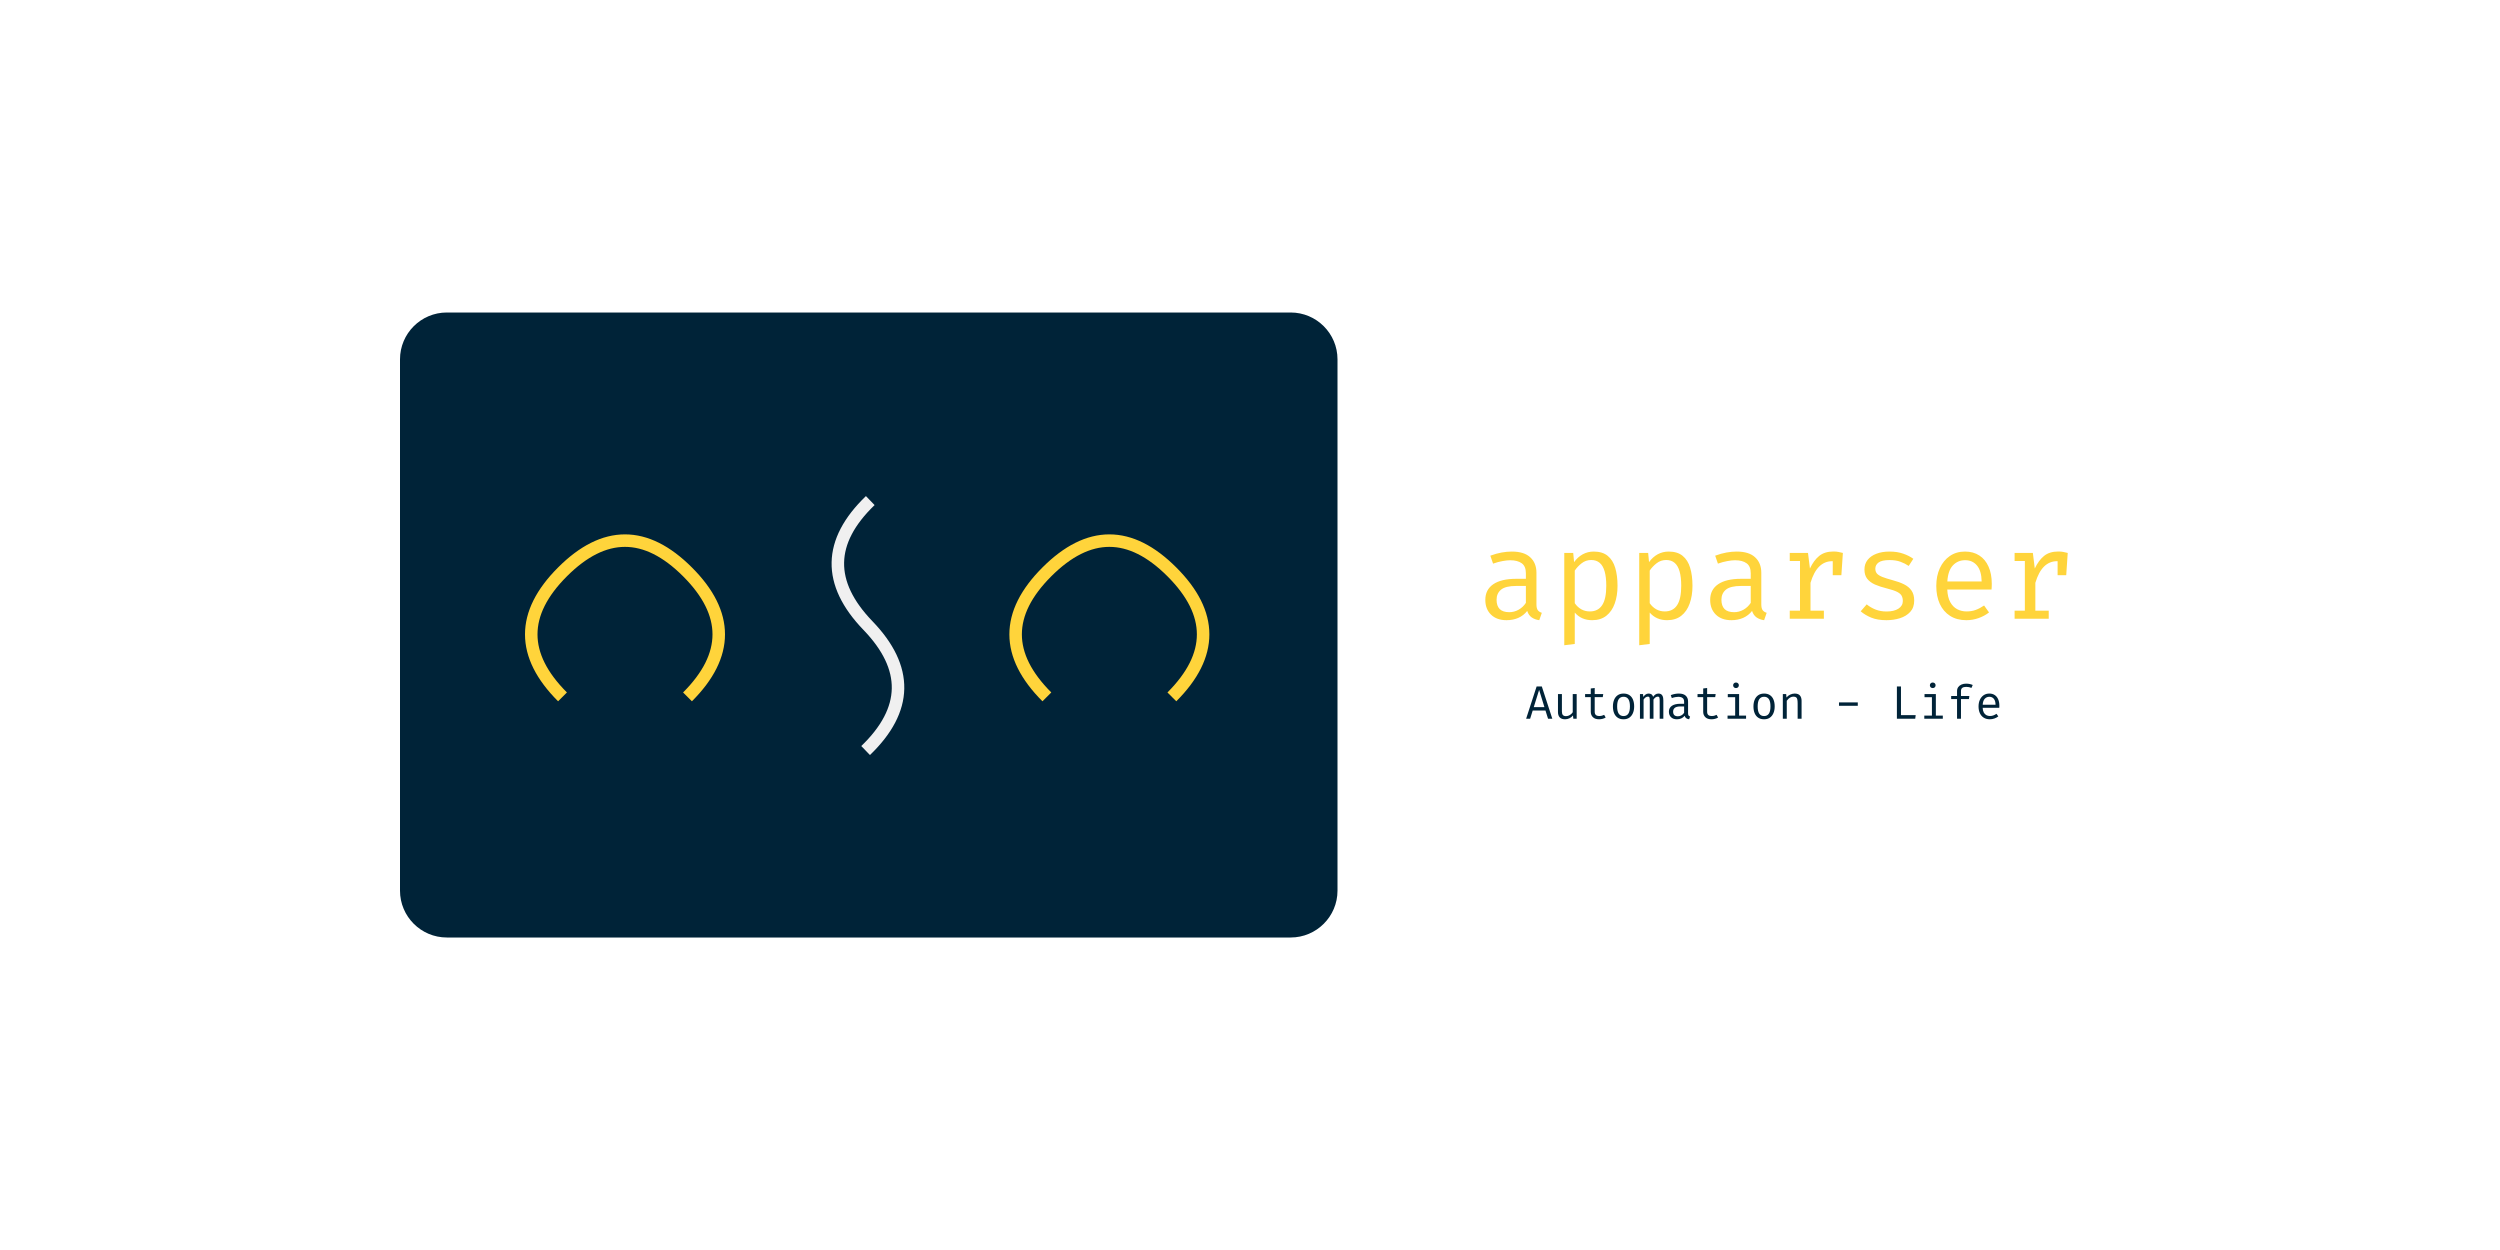
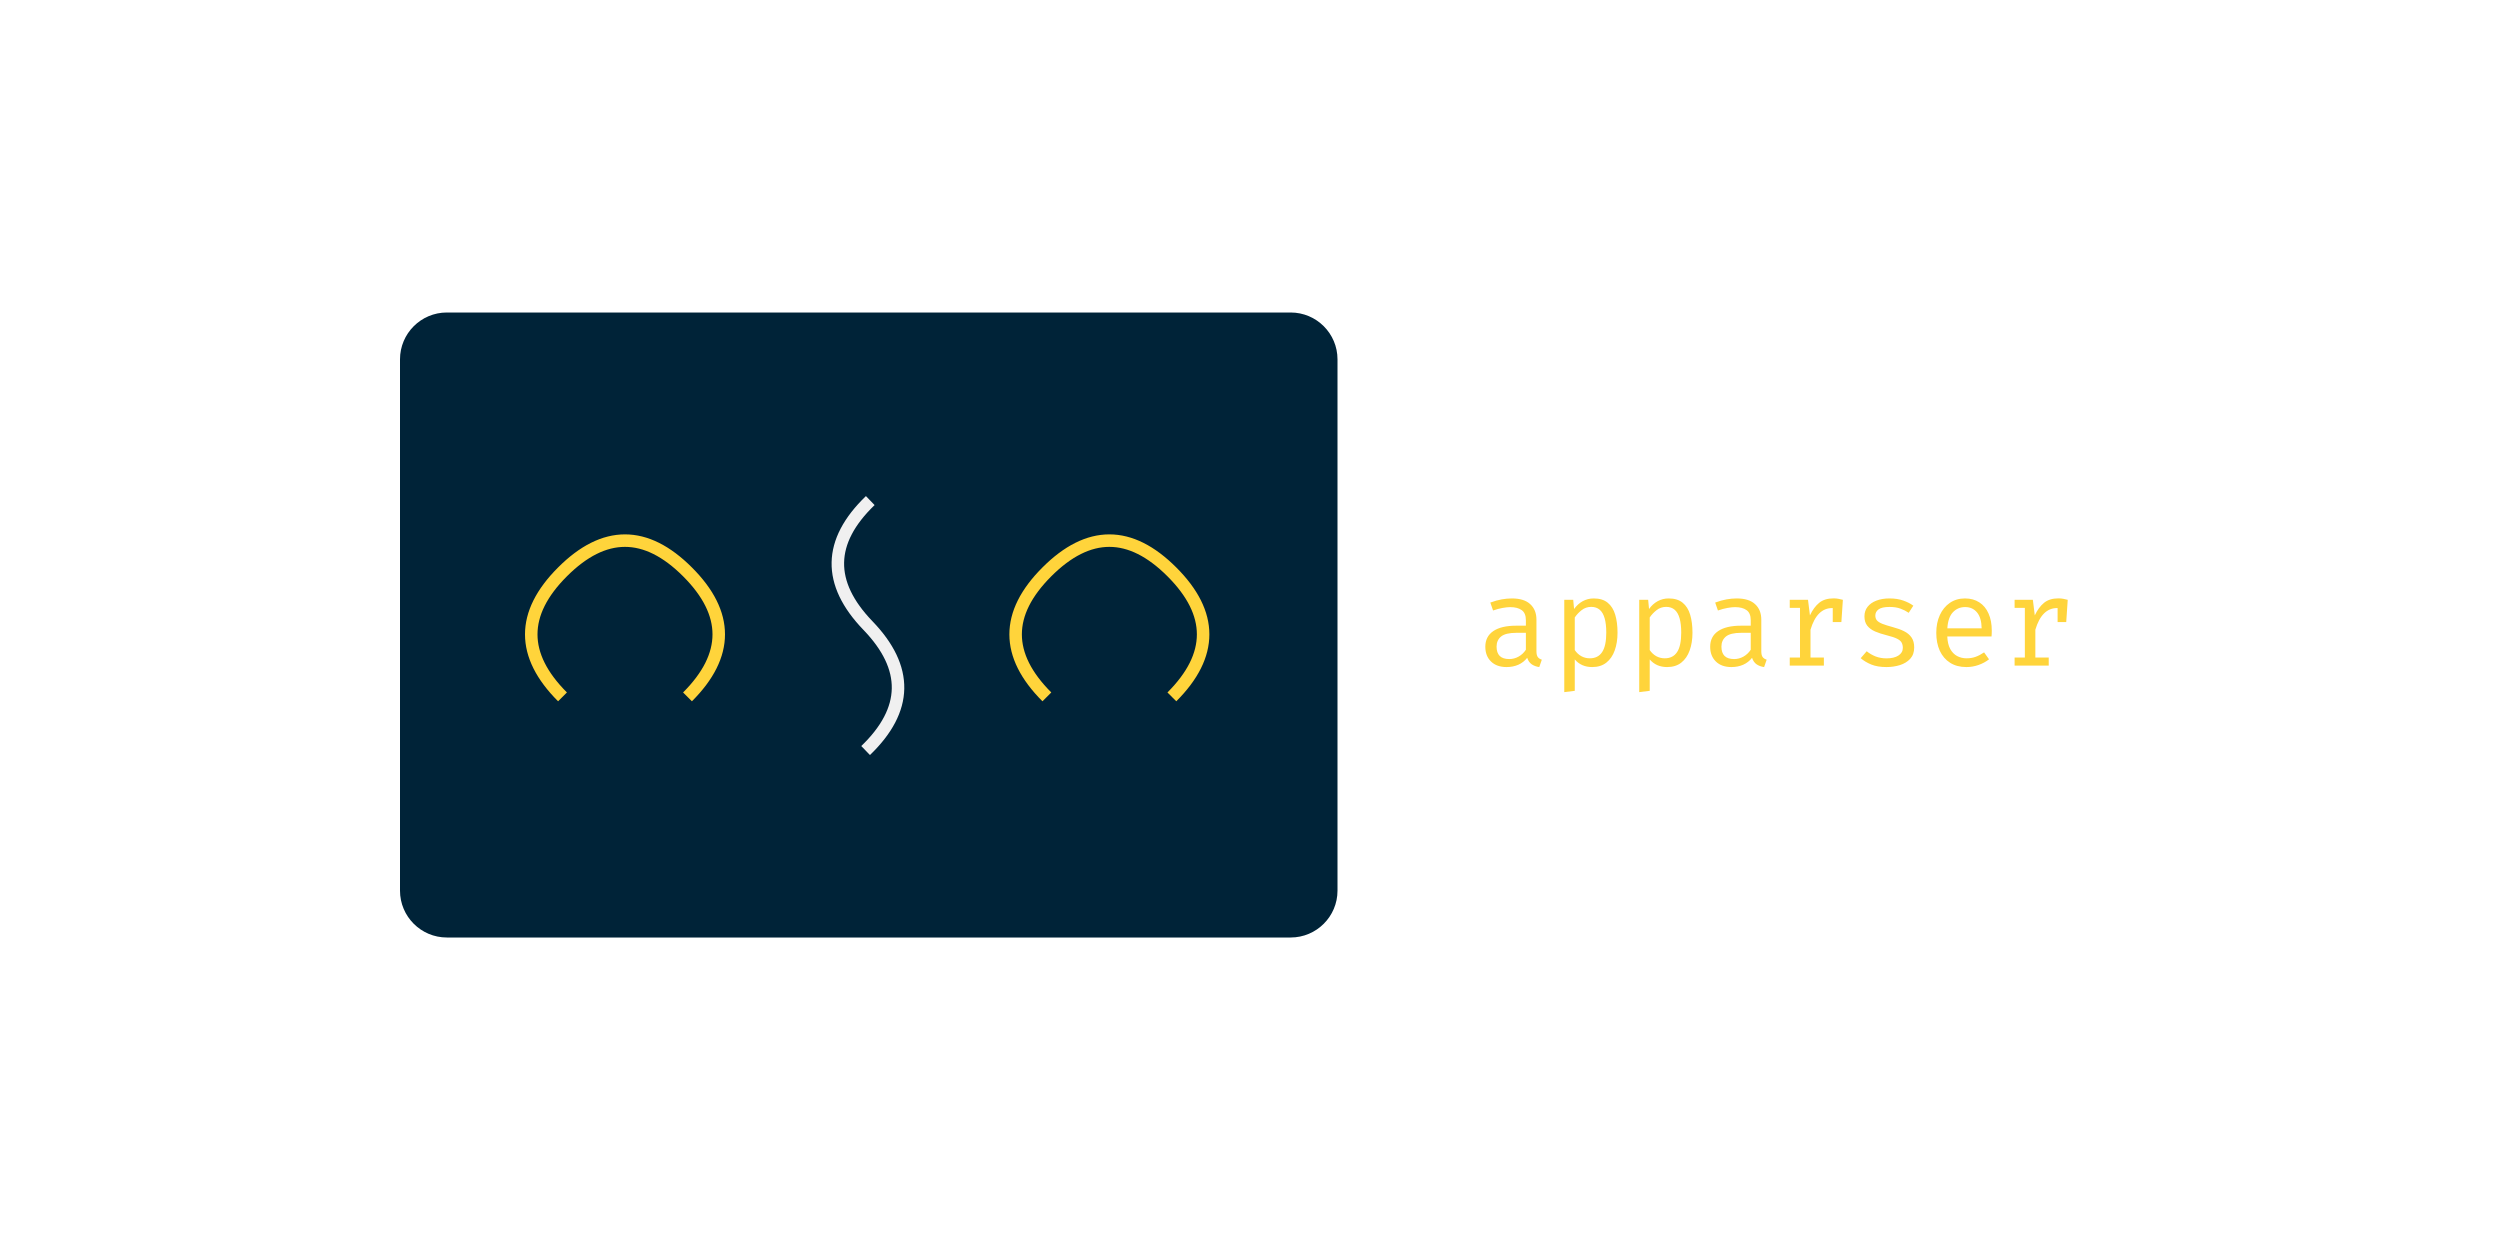
<svg xmlns="http://www.w3.org/2000/svg" width="800" height="400" viewBox="0 0 800 400" fill="none">
  <path d="M413 100H143C134.716 100 128 106.716 128 115V285C128 293.284 134.716 300 143 300H413C421.284 300 428 293.284 428 285V115C428 106.716 421.284 100 413 100Z" fill="#002338" />
  <path d="M180 223C166.667 209.667 166.667 196.333 180 183C193.333 169.667 206.667 169.667 220 183C233.333 196.333 233.333 209.667 220 223" stroke="#FFD43B" stroke-width="4" />
  <path d="M335 223C321.667 209.667 321.667 196.333 335 183C348.333 169.667 361.667 169.667 375 183C388.333 196.333 388.333 209.667 375 223" stroke="#FFD43B" stroke-width="4" />
  <path d="M276.998 240.172C290.577 227.089 290.825 213.758 277.741 200.179C264.658 186.6 264.906 173.269 278.484 160.186" stroke="#F0F0F0" stroke-width="4" />
-   <path d="M491.663 193.4C491.663 194.24 491.803 194.853 492.083 195.24C492.363 195.627 492.796 195.913 493.383 196.1L492.562 198.46C491.656 198.34 490.863 198.053 490.183 197.6C489.503 197.133 489.009 196.433 488.703 195.5C487.943 196.473 486.996 197.213 485.863 197.72C484.729 198.213 483.476 198.46 482.103 198.46C479.996 198.46 478.336 197.867 477.123 196.68C475.909 195.493 475.303 193.92 475.303 191.96C475.303 189.787 476.149 188.12 477.842 186.96C479.536 185.8 481.983 185.22 485.183 185.22H488.283V183.46C488.283 181.94 487.836 180.867 486.943 180.24C486.063 179.6 484.836 179.28 483.263 179.28C482.569 179.28 481.756 179.367 480.823 179.54C479.889 179.7 478.876 179.973 477.783 180.36L476.903 177.82C478.196 177.34 479.409 177 480.543 176.8C481.676 176.6 482.756 176.5 483.783 176.5C486.409 176.5 488.376 177.113 489.683 178.34C491.003 179.553 491.663 181.207 491.663 183.3V193.4ZM482.963 195.9C484.003 195.9 484.996 195.64 485.943 195.12C486.889 194.587 487.669 193.853 488.283 192.92V187.5H485.243C482.923 187.5 481.283 187.9 480.323 188.7C479.376 189.5 478.903 190.573 478.903 191.92C478.903 193.227 479.236 194.22 479.903 194.9C480.583 195.567 481.603 195.9 482.963 195.9ZM509.987 176.5C511.854 176.5 513.34 176.953 514.447 177.86C515.567 178.767 516.374 180.047 516.867 181.7C517.36 183.34 517.607 185.26 517.607 187.46C517.607 189.58 517.307 191.473 516.707 193.14C516.12 194.793 515.227 196.093 514.027 197.04C512.827 197.987 511.314 198.46 509.487 198.46C507.18 198.46 505.327 197.647 503.927 196.02V206.06L500.567 206.48V176.94H503.427L503.707 179.88C504.48 178.8 505.4 177.967 506.467 177.38C507.547 176.793 508.72 176.5 509.987 176.5ZM509.187 179.2C508.027 179.2 507 179.553 506.107 180.26C505.227 180.953 504.5 181.727 503.927 182.58V193.02C504.474 193.833 505.16 194.48 505.987 194.96C506.827 195.427 507.747 195.66 508.747 195.66C510.494 195.66 511.807 194.993 512.687 193.66C513.567 192.327 514.007 190.253 514.007 187.44C514.007 185.6 513.834 184.073 513.487 182.86C513.14 181.633 512.614 180.72 511.907 180.12C511.2 179.507 510.294 179.2 509.187 179.2ZM533.971 176.5C535.838 176.5 537.325 176.953 538.431 177.86C539.551 178.767 540.358 180.047 540.851 181.7C541.345 183.34 541.591 185.26 541.591 187.46C541.591 189.58 541.291 191.473 540.691 193.14C540.105 194.793 539.211 196.093 538.011 197.04C536.811 197.987 535.298 198.46 533.471 198.46C531.165 198.46 529.311 197.647 527.911 196.02V206.06L524.551 206.48V176.94H527.411L527.691 179.88C528.465 178.8 529.385 177.967 530.451 177.38C531.531 176.793 532.705 176.5 533.971 176.5ZM533.171 179.2C532.011 179.2 530.985 179.553 530.091 180.26C529.211 180.953 528.485 181.727 527.911 182.58V193.02C528.458 193.833 529.145 194.48 529.971 194.96C530.811 195.427 531.731 195.66 532.731 195.66C534.478 195.66 535.791 194.993 536.671 193.66C537.551 192.327 537.991 190.253 537.991 187.44C537.991 185.6 537.818 184.073 537.471 182.86C537.125 181.633 536.598 180.72 535.891 180.12C535.185 179.507 534.278 179.2 533.171 179.2ZM563.616 193.4C563.616 194.24 563.756 194.853 564.036 195.24C564.316 195.627 564.749 195.913 565.336 196.1L564.516 198.46C563.609 198.34 562.816 198.053 562.136 197.6C561.456 197.133 560.962 196.433 560.656 195.5C559.896 196.473 558.949 197.213 557.816 197.72C556.682 198.213 555.429 198.46 554.056 198.46C551.949 198.46 550.289 197.867 549.076 196.68C547.862 195.493 547.256 193.92 547.256 191.96C547.256 189.787 548.102 188.12 549.796 186.96C551.489 185.8 553.936 185.22 557.136 185.22H560.236V183.46C560.236 181.94 559.789 180.867 558.896 180.24C558.016 179.6 556.789 179.28 555.216 179.28C554.522 179.28 553.709 179.367 552.776 179.54C551.842 179.7 550.829 179.973 549.736 180.36L548.856 177.82C550.149 177.34 551.362 177 552.496 176.8C553.629 176.6 554.709 176.5 555.736 176.5C558.362 176.5 560.329 177.113 561.636 178.34C562.956 179.553 563.616 181.207 563.616 183.3V193.4ZM554.916 195.9C555.956 195.9 556.949 195.64 557.896 195.12C558.842 194.587 559.622 193.853 560.236 192.92V187.5H557.196C554.876 187.5 553.236 187.9 552.276 188.7C551.329 189.5 550.856 190.573 550.856 191.92C550.856 193.227 551.189 194.22 551.856 194.9C552.536 195.567 553.556 195.9 554.916 195.9ZM572.72 198V195.42H576V179.52H572.72V176.94H578.56L579.18 181.92C579.993 180.187 580.98 178.847 582.14 177.9C583.3 176.953 584.833 176.48 586.74 176.48C587.327 176.48 587.847 176.527 588.3 176.62C588.767 176.7 589.24 176.807 589.72 176.94L588.74 179.94C588.3 179.82 587.9 179.733 587.54 179.68C587.18 179.613 586.767 179.58 586.3 179.58C584.687 179.58 583.3 180.153 582.14 181.3C580.98 182.447 580.053 184.18 579.36 186.5V195.42H583.64V198H572.72ZM586.48 184.06V179.48L586.82 176.94H589.72L589.24 184.06H586.48ZM603.664 195.68C605.278 195.68 606.551 195.38 607.484 194.78C608.431 194.167 608.904 193.353 608.904 192.34C608.904 191.7 608.784 191.147 608.544 190.68C608.318 190.213 607.844 189.793 607.124 189.42C606.404 189.047 605.298 188.673 603.804 188.3C602.351 187.94 601.084 187.527 600.004 187.06C598.938 186.58 598.104 185.96 597.504 185.2C596.918 184.44 596.624 183.453 596.624 182.24C596.624 181.053 596.958 180.033 597.624 179.18C598.304 178.313 599.244 177.653 600.444 177.2C601.644 176.733 603.038 176.5 604.624 176.5C606.318 176.5 607.791 176.727 609.044 177.18C610.311 177.62 611.384 178.167 612.264 178.82L610.784 181.1C609.984 180.553 609.104 180.107 608.144 179.76C607.184 179.4 606.024 179.22 604.664 179.22C603.011 179.22 601.838 179.48 601.144 180C600.451 180.507 600.104 181.167 600.104 181.98C600.104 182.593 600.271 183.107 600.604 183.52C600.951 183.92 601.531 184.287 602.344 184.62C603.158 184.94 604.278 185.293 605.704 185.68C607.078 186.04 608.271 186.473 609.284 186.98C610.311 187.487 611.111 188.153 611.684 188.98C612.258 189.807 612.544 190.873 612.544 192.18C612.544 193.673 612.118 194.887 611.264 195.82C610.411 196.74 609.304 197.413 607.944 197.84C606.598 198.253 605.171 198.46 603.664 198.46C601.758 198.46 600.131 198.187 598.784 197.64C597.451 197.08 596.331 196.407 595.424 195.62L597.344 193.4C598.171 194.08 599.118 194.633 600.184 195.06C601.264 195.473 602.424 195.68 603.664 195.68ZM623.129 188.66C623.195 190.287 623.509 191.62 624.069 192.66C624.629 193.687 625.369 194.447 626.289 194.94C627.209 195.42 628.209 195.66 629.289 195.66C630.369 195.66 631.342 195.5 632.209 195.18C633.089 194.86 633.989 194.387 634.909 193.76L636.489 195.98C635.502 196.753 634.375 197.36 633.109 197.8C631.855 198.24 630.569 198.46 629.249 198.46C627.209 198.46 625.469 198 624.029 197.08C622.589 196.16 621.489 194.88 620.729 193.24C619.982 191.587 619.609 189.673 619.609 187.5C619.609 185.367 619.989 183.473 620.749 181.82C621.509 180.167 622.575 178.867 623.949 177.92C625.322 176.973 626.942 176.5 628.809 176.5C630.582 176.5 632.109 176.92 633.389 177.76C634.669 178.587 635.649 179.773 636.329 181.32C637.022 182.853 637.369 184.687 637.369 186.82C637.369 187.18 637.362 187.52 637.349 187.84C637.335 188.147 637.315 188.42 637.289 188.66H623.129ZM628.849 179.26C627.289 179.26 625.982 179.813 624.929 180.92C623.889 182.027 623.295 183.74 623.149 186.06H634.129C634.089 183.807 633.595 182.113 632.649 180.98C631.702 179.833 630.435 179.26 628.849 179.26ZM644.673 198V195.42H647.953V179.52H644.673V176.94H650.513L651.133 181.92C651.946 180.187 652.933 178.847 654.093 177.9C655.253 176.953 656.786 176.48 658.693 176.48C659.28 176.48 659.8 176.527 660.253 176.62C660.72 176.7 661.193 176.807 661.673 176.94L660.693 179.94C660.253 179.82 659.853 179.733 659.493 179.68C659.133 179.613 658.72 179.58 658.253 179.58C656.64 179.58 655.253 180.153 654.093 181.3C652.933 182.447 652.006 184.18 651.313 186.5V195.42H655.593V198H644.673ZM658.433 184.06V179.48L658.773 176.94H661.673L661.193 184.06H658.433Z" fill="#FFD43B" />
-   <path d="M494.552 227.367H490.465L489.64 230H488.357L491.717 219.672H493.382L496.742 230H495.377L494.552 227.367ZM490.802 226.287H494.215L492.52 220.767L490.802 226.287ZM499.811 222.102V227.697C499.811 228.217 499.919 228.592 500.134 228.822C500.349 229.052 500.684 229.167 501.139 229.167C501.574 229.167 501.984 229.045 502.369 228.8C502.759 228.55 503.061 228.255 503.276 227.915V222.102H504.536V230H503.464L503.359 228.935C503.049 229.335 502.666 229.642 502.211 229.857C501.756 230.068 501.296 230.173 500.831 230.173C500.066 230.173 499.494 229.97 499.114 229.565C498.739 229.155 498.551 228.582 498.551 227.847V222.102H499.811ZM513.816 229.602C513.546 229.782 513.218 229.922 512.833 230.023C512.448 230.123 512.071 230.173 511.701 230.173C510.851 230.173 510.196 229.95 509.736 229.505C509.276 229.06 509.046 228.487 509.046 227.787V223.077H507.231V222.102H509.046V220.31L510.306 220.16V222.102H513.036L512.886 223.077H510.306V227.772C510.306 228.212 510.421 228.547 510.651 228.777C510.886 229.007 511.273 229.122 511.813 229.122C512.108 229.122 512.381 229.087 512.631 229.017C512.881 228.947 513.113 228.857 513.328 228.747L513.816 229.602ZM519.547 221.937C520.292 221.937 520.915 222.107 521.415 222.447C521.92 222.782 522.297 223.257 522.547 223.872C522.802 224.487 522.93 225.212 522.93 226.047C522.93 226.852 522.8 227.565 522.54 228.185C522.28 228.805 521.897 229.292 521.392 229.647C520.892 229.998 520.272 230.173 519.532 230.173C518.792 230.173 518.17 230.003 517.665 229.662C517.16 229.322 516.777 228.845 516.517 228.23C516.262 227.61 516.135 226.887 516.135 226.062C516.135 225.247 516.265 224.53 516.525 223.91C516.785 223.29 517.167 222.807 517.672 222.463C518.182 222.112 518.807 221.937 519.547 221.937ZM519.547 222.965C518.867 222.965 518.352 223.217 518.002 223.722C517.657 224.222 517.485 225.002 517.485 226.062C517.485 227.102 517.655 227.875 517.995 228.38C518.34 228.885 518.852 229.137 519.532 229.137C520.212 229.137 520.722 228.885 521.062 228.38C521.407 227.875 521.58 227.097 521.58 226.047C521.58 224.997 521.41 224.222 521.07 223.722C520.73 223.217 520.222 222.965 519.547 222.965ZM530.739 221.937C530.994 221.937 531.236 221.992 531.466 222.102C531.701 222.212 531.894 222.425 532.044 222.74C532.194 223.055 532.269 223.515 532.269 224.12V230H531.099V224.322C531.099 223.827 531.069 223.47 531.009 223.25C530.949 223.03 530.776 222.92 530.491 222.92C530.256 222.92 530.021 222.995 529.786 223.145C529.556 223.29 529.331 223.53 529.111 223.865V230H527.934V224.322C527.934 223.827 527.904 223.47 527.844 223.25C527.784 223.03 527.611 222.92 527.326 222.92C527.081 222.92 526.844 222.995 526.614 223.145C526.389 223.29 526.166 223.53 525.946 223.865V230H524.784V222.102H525.774L525.849 223.017C526.064 222.712 526.304 222.457 526.569 222.253C526.839 222.042 527.171 221.937 527.566 221.937C527.866 221.937 528.149 222.01 528.414 222.155C528.679 222.295 528.874 222.57 528.999 222.98C529.214 222.67 529.456 222.42 529.726 222.23C529.996 222.035 530.334 221.937 530.739 221.937ZM540.183 228.275C540.183 228.59 540.236 228.82 540.341 228.965C540.446 229.11 540.608 229.217 540.828 229.287L540.521 230.173C540.181 230.128 539.883 230.02 539.628 229.85C539.373 229.675 539.188 229.412 539.073 229.062C538.788 229.427 538.433 229.705 538.008 229.895C537.583 230.08 537.113 230.173 536.598 230.173C535.808 230.173 535.186 229.95 534.731 229.505C534.276 229.06 534.048 228.47 534.048 227.735C534.048 226.92 534.366 226.295 535.001 225.86C535.636 225.425 536.553 225.207 537.753 225.207H538.916V224.547C538.916 223.977 538.748 223.575 538.413 223.34C538.083 223.1 537.623 222.98 537.033 222.98C536.773 222.98 536.468 223.012 536.118 223.077C535.768 223.137 535.388 223.24 534.978 223.385L534.648 222.432C535.133 222.252 535.588 222.125 536.013 222.05C536.438 221.975 536.843 221.937 537.228 221.937C538.213 221.937 538.951 222.167 539.441 222.627C539.936 223.082 540.183 223.702 540.183 224.487V228.275ZM536.921 229.212C537.311 229.212 537.683 229.115 538.038 228.92C538.393 228.72 538.686 228.445 538.916 228.095V226.062H537.776C536.906 226.062 536.291 226.212 535.931 226.512C535.576 226.812 535.398 227.215 535.398 227.72C535.398 228.21 535.523 228.582 535.773 228.837C536.028 229.087 536.411 229.212 536.921 229.212ZM549.792 229.602C549.522 229.782 549.195 229.922 548.81 230.023C548.425 230.123 548.047 230.173 547.677 230.173C546.827 230.173 546.172 229.95 545.712 229.505C545.252 229.06 545.022 228.487 545.022 227.787V223.077H543.207V222.102H545.022V220.31L546.282 220.16V222.102H549.012L548.862 223.077H546.282V227.772C546.282 228.212 546.397 228.547 546.627 228.777C546.862 229.007 547.25 229.122 547.79 229.122C548.085 229.122 548.357 229.087 548.607 229.017C548.857 228.947 549.09 228.857 549.305 228.747L549.792 229.602ZM556.514 222.102V229.002H558.741V230H552.816V229.002H555.254V223.1H552.891V222.102H556.514ZM555.509 218.405C555.789 218.405 556.011 218.49 556.176 218.66C556.346 218.83 556.431 219.037 556.431 219.282C556.431 219.537 556.346 219.752 556.176 219.927C556.011 220.097 555.789 220.182 555.509 220.182C555.244 220.182 555.026 220.097 554.856 219.927C554.686 219.752 554.601 219.537 554.601 219.282C554.601 219.037 554.686 218.83 554.856 218.66C555.026 218.49 555.244 218.405 555.509 218.405ZM564.518 221.937C565.263 221.937 565.885 222.107 566.385 222.447C566.89 222.782 567.268 223.257 567.518 223.872C567.773 224.487 567.9 225.212 567.9 226.047C567.9 226.852 567.77 227.565 567.51 228.185C567.25 228.805 566.868 229.292 566.363 229.647C565.863 229.998 565.243 230.173 564.503 230.173C563.763 230.173 563.14 230.003 562.635 229.662C562.13 229.322 561.748 228.845 561.488 228.23C561.233 227.61 561.105 226.887 561.105 226.062C561.105 225.247 561.235 224.53 561.495 223.91C561.755 223.29 562.138 222.807 562.643 222.463C563.153 222.112 563.778 221.937 564.518 221.937ZM564.518 222.965C563.838 222.965 563.323 223.217 562.973 223.722C562.628 224.222 562.455 225.002 562.455 226.062C562.455 227.102 562.625 227.875 562.965 228.38C563.31 228.885 563.823 229.137 564.503 229.137C565.183 229.137 565.693 228.885 566.033 228.38C566.378 227.875 566.55 227.097 566.55 226.047C566.55 224.997 566.38 224.222 566.04 223.722C565.7 223.217 565.193 222.965 564.518 222.965ZM570.505 230V222.102H571.577L571.675 223.197C571.995 222.792 572.395 222.482 572.875 222.267C573.36 222.047 573.83 221.937 574.285 221.937C575.06 221.937 575.622 222.142 575.972 222.552C576.327 222.962 576.505 223.532 576.505 224.262V230H575.245V225.192C575.245 224.652 575.215 224.217 575.155 223.887C575.095 223.552 574.97 223.31 574.78 223.16C574.59 223.005 574.295 222.927 573.895 222.927C573.585 222.927 573.292 222.995 573.017 223.13C572.747 223.265 572.505 223.435 572.29 223.64C572.08 223.84 571.905 224.042 571.765 224.247V230H570.505ZM588.478 225.852V224.757H594.493V225.852H588.478ZM607.006 230V219.672H608.311V228.837H613.021L612.871 230H607.006ZM619.473 222.102V229.002H621.7V230H615.775V229.002H618.213V223.1H615.85V222.102H619.473ZM618.468 218.405C618.748 218.405 618.97 218.49 619.135 218.66C619.305 218.83 619.39 219.037 619.39 219.282C619.39 219.537 619.305 219.752 619.135 219.927C618.97 220.097 618.748 220.182 618.468 220.182C618.203 220.182 617.985 220.097 617.815 219.927C617.645 219.752 617.56 219.537 617.56 219.282C617.56 219.037 617.645 218.83 617.815 218.66C617.985 218.49 618.203 218.405 618.468 218.405ZM629.134 218.765C629.559 218.765 629.944 218.802 630.289 218.877C630.634 218.952 630.962 219.057 631.272 219.192L630.867 220.13C630.612 220.02 630.342 219.937 630.057 219.882C629.772 219.827 629.477 219.8 629.172 219.8C628.622 219.8 628.207 219.907 627.927 220.122C627.652 220.337 627.514 220.667 627.514 221.112V222.717H630.192L630.057 223.707H627.514V230H626.254V223.707H624.372V222.717H626.254V221.142C626.254 220.652 626.379 220.23 626.629 219.875C626.884 219.52 627.229 219.247 627.664 219.057C628.099 218.862 628.589 218.765 629.134 218.765ZM634.454 226.497C634.479 227.107 634.596 227.607 634.806 227.997C635.016 228.382 635.294 228.667 635.639 228.852C635.984 229.032 636.359 229.122 636.764 229.122C637.169 229.122 637.534 229.062 637.859 228.942C638.189 228.822 638.526 228.645 638.871 228.41L639.464 229.242C639.094 229.532 638.671 229.76 638.196 229.925C637.726 230.09 637.244 230.173 636.749 230.173C635.984 230.173 635.331 230 634.791 229.655C634.251 229.31 633.839 228.83 633.554 228.215C633.274 227.595 633.134 226.877 633.134 226.062C633.134 225.262 633.276 224.552 633.561 223.932C633.846 223.312 634.246 222.825 634.761 222.47C635.276 222.115 635.884 221.937 636.584 221.937C637.249 221.937 637.821 222.095 638.301 222.41C638.781 222.72 639.149 223.165 639.404 223.745C639.664 224.32 639.794 225.007 639.794 225.807C639.794 225.942 639.791 226.07 639.786 226.19C639.781 226.305 639.774 226.407 639.764 226.497H634.454ZM636.599 222.972C636.014 222.972 635.524 223.18 635.129 223.595C634.739 224.01 634.516 224.652 634.461 225.522H638.579C638.564 224.677 638.379 224.042 638.024 223.617C637.669 223.187 637.194 222.972 636.599 222.972Z" fill="#002338" />
+   <path d="M491.663 208.4C491.663 209.24 491.803 209.853 492.083 210.24C492.363 210.627 492.796 210.913 493.383 211.1L492.562 213.46C491.656 213.34 490.863 213.053 490.183 212.6C489.503 212.133 489.009 211.433 488.703 210.5C487.943 211.473 486.996 212.213 485.863 212.72C484.729 213.213 483.476 213.46 482.103 213.46C479.996 213.46 478.336 212.867 477.123 211.68C475.909 210.493 475.303 208.92 475.303 206.96C475.303 204.787 476.149 203.12 477.842 201.96C479.536 200.8 481.983 200.22 485.183 200.22H488.283V198.46C488.283 196.94 487.836 195.867 486.943 195.24C486.063 194.6 484.836 194.28 483.263 194.28C482.569 194.28 481.756 194.367 480.823 194.54C479.889 194.7 478.876 194.973 477.783 195.36L476.903 192.82C478.196 192.34 479.409 192 480.543 191.8C481.676 191.6 482.756 191.5 483.783 191.5C486.409 191.5 488.376 192.113 489.683 193.34C491.003 194.553 491.663 196.207 491.663 198.3V208.4ZM482.963 210.9C484.003 210.9 484.996 210.64 485.943 210.12C486.889 209.587 487.669 208.853 488.283 207.92V202.5H485.243C482.923 202.5 481.283 202.9 480.323 203.7C479.376 204.5 478.903 205.573 478.903 206.92C478.903 208.227 479.236 209.22 479.903 209.9C480.583 210.567 481.603 210.9 482.963 210.9ZM509.987 191.5C511.854 191.5 513.34 191.953 514.447 192.86C515.567 193.767 516.374 195.047 516.867 196.7C517.36 198.34 517.607 200.26 517.607 202.46C517.607 204.58 517.307 206.473 516.707 208.14C516.12 209.793 515.227 211.093 514.027 212.04C512.827 212.987 511.314 213.46 509.487 213.46C507.18 213.46 505.327 212.647 503.927 211.02V221.06L500.567 221.48V191.94H503.427L503.707 194.88C504.48 193.8 505.4 192.967 506.467 192.38C507.547 191.793 508.72 191.5 509.987 191.5ZM509.187 194.2C508.027 194.2 507 194.553 506.107 195.26C505.227 195.953 504.5 196.727 503.927 197.58V208.02C504.474 208.833 505.16 209.48 505.987 209.96C506.827 210.427 507.747 210.66 508.747 210.66C510.494 210.66 511.807 209.993 512.687 208.66C513.567 207.327 514.007 205.253 514.007 202.44C514.007 200.6 513.834 199.073 513.487 197.86C513.14 196.633 512.614 195.72 511.907 195.12C511.2 194.507 510.294 194.2 509.187 194.2ZM533.971 191.5C535.838 191.5 537.325 191.953 538.431 192.86C539.551 193.767 540.358 195.047 540.851 196.7C541.345 198.34 541.591 200.26 541.591 202.46C541.591 204.58 541.291 206.473 540.691 208.14C540.105 209.793 539.211 211.093 538.011 212.04C536.811 212.987 535.298 213.46 533.471 213.46C531.165 213.46 529.311 212.647 527.911 211.02V221.06L524.551 221.48V191.94H527.411L527.691 194.88C528.465 193.8 529.385 192.967 530.451 192.38C531.531 191.793 532.705 191.5 533.971 191.5ZM533.171 194.2C532.011 194.2 530.985 194.553 530.091 195.26C529.211 195.953 528.485 196.727 527.911 197.58V208.02C528.458 208.833 529.145 209.48 529.971 209.96C530.811 210.427 531.731 210.66 532.731 210.66C534.478 210.66 535.791 209.993 536.671 208.66C537.551 207.327 537.991 205.253 537.991 202.44C537.991 200.6 537.818 199.073 537.471 197.86C537.125 196.633 536.598 195.72 535.891 195.12C535.185 194.507 534.278 194.2 533.171 194.2ZM563.616 208.4C563.616 209.24 563.756 209.853 564.036 210.24C564.316 210.627 564.749 210.913 565.336 211.1L564.516 213.46C563.609 213.34 562.816 213.053 562.136 212.6C561.456 212.133 560.962 211.433 560.656 210.5C559.896 211.473 558.949 212.213 557.816 212.72C556.682 213.213 555.429 213.46 554.056 213.46C551.949 213.46 550.289 212.867 549.076 211.68C547.862 210.493 547.256 208.92 547.256 206.96C547.256 204.787 548.102 203.12 549.796 201.96C551.489 200.8 553.936 200.22 557.136 200.22H560.236V198.46C560.236 196.94 559.789 195.867 558.896 195.24C558.016 194.6 556.789 194.28 555.216 194.28C554.522 194.28 553.709 194.367 552.776 194.54C551.842 194.7 550.829 194.973 549.736 195.36L548.856 192.82C550.149 192.34 551.362 192 552.496 191.8C553.629 191.6 554.709 191.5 555.736 191.5C558.362 191.5 560.329 192.113 561.636 193.34C562.956 194.553 563.616 196.207 563.616 198.3V208.4ZM554.916 210.9C555.956 210.9 556.949 210.64 557.896 210.12C558.842 209.587 559.622 208.853 560.236 207.92V202.5H557.196C554.876 202.5 553.236 202.9 552.276 203.7C551.329 204.5 550.856 205.573 550.856 206.92C550.856 208.227 551.189 209.22 551.856 209.9C552.536 210.567 553.556 210.9 554.916 210.9ZM572.72 213V210.42H576V194.52H572.72V191.94H578.56L579.18 196.92C579.993 195.187 580.98 193.847 582.14 192.9C583.3 191.953 584.833 191.48 586.74 191.48C587.327 191.48 587.847 191.527 588.3 191.62C588.767 191.7 589.24 191.807 589.72 191.94L588.74 194.94C588.3 194.82 587.9 194.733 587.54 194.68C587.18 194.613 586.767 194.58 586.3 194.58C584.687 194.58 583.3 195.153 582.14 196.3C580.98 197.447 580.053 199.18 579.36 201.5V210.42H583.64V213H572.72ZM586.48 199.06V194.48L586.82 191.94H589.72L589.24 199.06H586.48ZM603.664 210.68C605.278 210.68 606.551 210.38 607.484 209.78C608.431 209.167 608.904 208.353 608.904 207.34C608.904 206.7 608.784 206.147 608.544 205.68C608.318 205.213 607.844 204.793 607.124 204.42C606.404 204.047 605.298 203.673 603.804 203.3C602.351 202.94 601.084 202.527 600.004 202.06C598.938 201.58 598.104 200.96 597.504 200.2C596.918 199.44 596.624 198.453 596.624 197.24C596.624 196.053 596.958 195.033 597.624 194.18C598.304 193.313 599.244 192.653 600.444 192.2C601.644 191.733 603.038 191.5 604.624 191.5C606.318 191.5 607.791 191.727 609.044 192.18C610.311 192.62 611.384 193.167 612.264 193.82L610.784 196.1C609.984 195.553 609.104 195.107 608.144 194.76C607.184 194.4 606.024 194.22 604.664 194.22C603.011 194.22 601.838 194.48 601.144 195C600.451 195.507 600.104 196.167 600.104 196.98C600.104 197.593 600.271 198.107 600.604 198.52C600.951 198.92 601.531 199.287 602.344 199.62C603.158 199.94 604.278 200.293 605.704 200.68C607.078 201.04 608.271 201.473 609.284 201.98C610.311 202.487 611.111 203.153 611.684 203.98C612.258 204.807 612.544 205.873 612.544 207.18C612.544 208.673 612.118 209.887 611.264 210.82C610.411 211.74 609.304 212.413 607.944 212.84C606.598 213.253 605.171 213.46 603.664 213.46C601.758 213.46 600.131 213.187 598.784 212.64C597.451 212.08 596.331 211.407 595.424 210.62L597.344 208.4C598.171 209.08 599.118 209.633 600.184 210.06C601.264 210.473 602.424 210.68 603.664 210.68ZM623.129 203.66C623.195 205.287 623.509 206.62 624.069 207.66C624.629 208.687 625.369 209.447 626.289 209.94C627.209 210.42 628.209 210.66 629.289 210.66C630.369 210.66 631.342 210.5 632.209 210.18C633.089 209.86 633.989 209.387 634.909 208.76L636.489 210.98C635.502 211.753 634.375 212.36 633.109 212.8C631.855 213.24 630.569 213.46 629.249 213.46C627.209 213.46 625.469 213 624.029 212.08C622.589 211.16 621.489 209.88 620.729 208.24C619.982 206.587 619.609 204.673 619.609 202.5C619.609 200.367 619.989 198.473 620.749 196.82C621.509 195.167 622.575 193.867 623.949 192.92C625.322 191.973 626.942 191.5 628.809 191.5C630.582 191.5 632.109 191.92 633.389 192.76C634.669 193.587 635.649 194.773 636.329 196.32C637.022 197.853 637.369 199.687 637.369 201.82C637.369 202.18 637.362 202.52 637.349 202.84C637.335 203.147 637.315 203.42 637.289 203.66H623.129ZM628.849 194.26C627.289 194.26 625.982 194.813 624.929 195.92C623.889 197.027 623.295 198.74 623.149 201.06H634.129C634.089 198.807 633.595 197.113 632.649 195.98C631.702 194.833 630.435 194.26 628.849 194.26ZM644.673 213V210.42H647.953V194.52H644.673V191.94H650.513L651.133 196.92C651.946 195.187 652.933 193.847 654.093 192.9C655.253 191.953 656.786 191.48 658.693 191.48C659.28 191.48 659.8 191.527 660.253 191.62C660.72 191.7 661.193 191.807 661.673 191.94L660.693 194.94C660.253 194.82 659.853 194.733 659.493 194.68C659.133 194.613 658.72 194.58 658.253 194.58C656.64 194.58 655.253 195.153 654.093 196.3C652.933 197.447 652.006 199.18 651.313 201.5V210.42H655.593V213H644.673ZM658.433 199.06V194.48L658.773 191.94H661.673L661.193 199.06H658.433Z" fill="#FFD43B" />
</svg>
